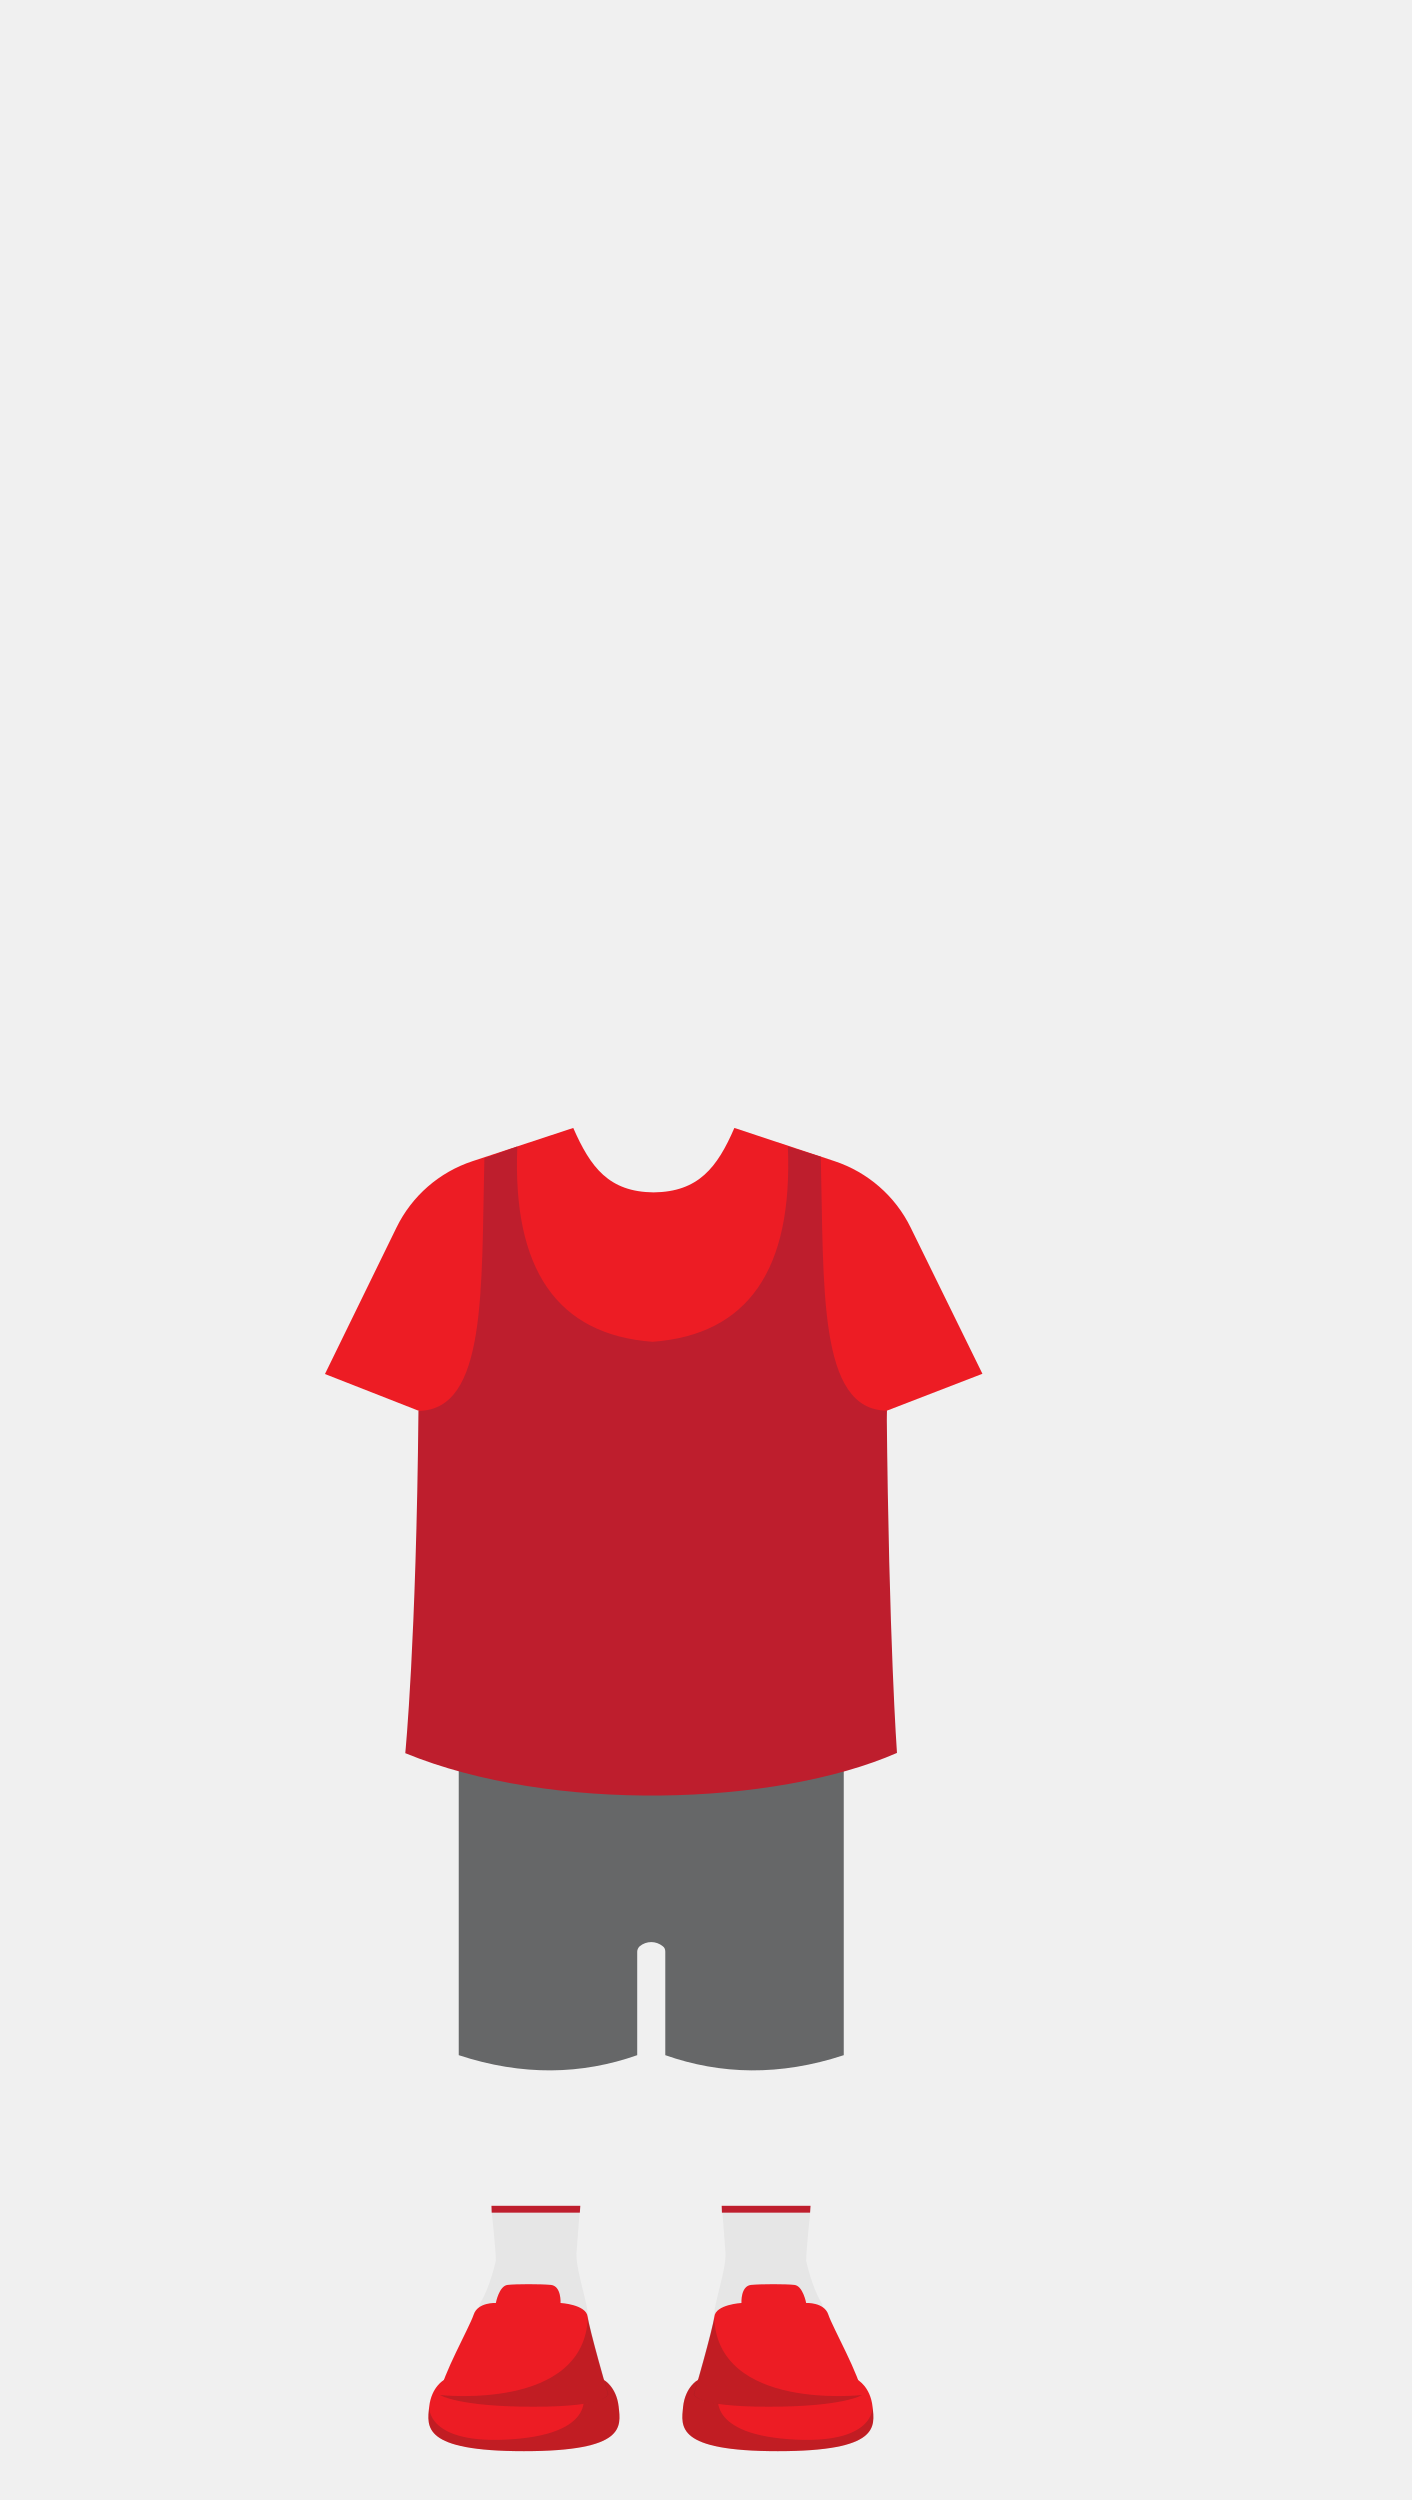
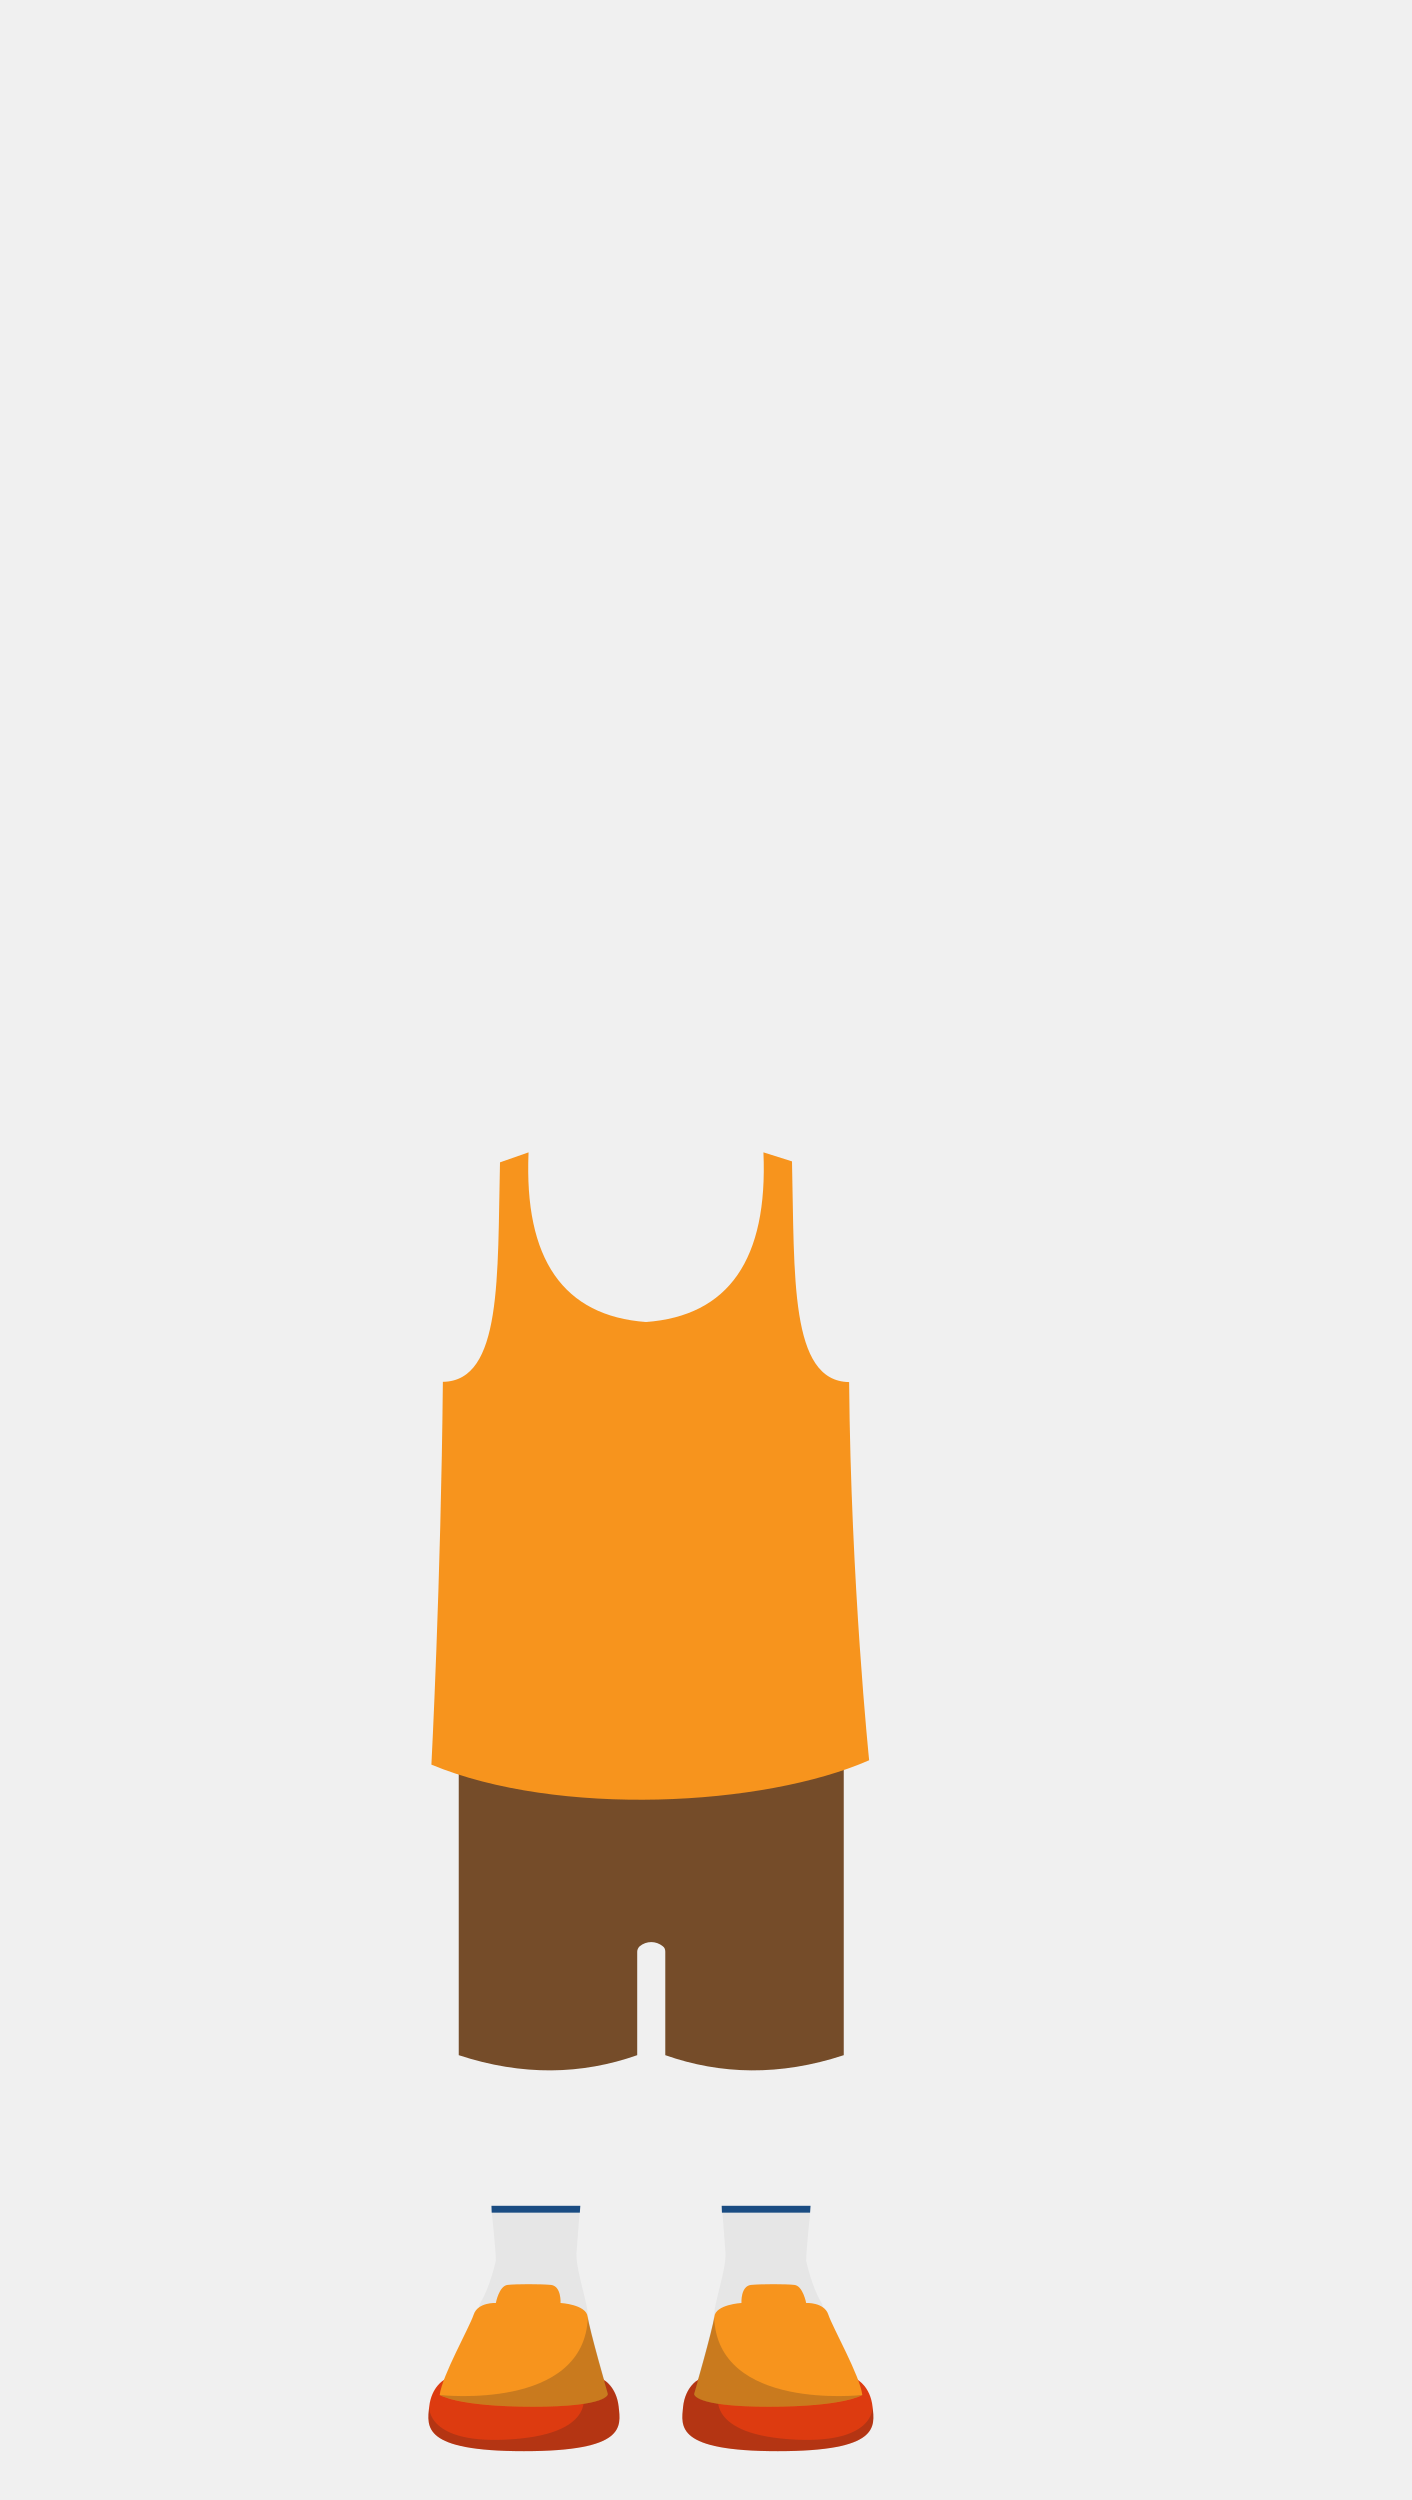
- <svg xmlns="http://www.w3.org/2000/svg" version="1.1" x="0px" y="0px" viewBox="0 0 578 1024" style="enable-background:new 0 0 578 1024;" xml:space="preserve">
+ <svg xmlns="http://www.w3.org/2000/svg" version="1.1" id="Layer_1" x="0px" y="0px" viewBox="0 0 578 1024" style="enable-background:new 0 0 578 1024;" xml:space="preserve">
  <style type="text/css">
	.st0{display:none;}
- 	.st1{fill:#754C29;}
+ 	.st1{display:inline;fill:#754C29;}
	.st2{display:inline;fill:#FBD3A8;}
- 	.st3{display:inline;opacity:0.35;fill:#F8A364;}
+ 	.st3{display:inline;opacity:0.35;fill:#F8A364;enable-background:new    ;}
	.st4{display:inline;}
	.st5{fill:#FBD3A8;}
	.st6{fill:#FBBD89;}
	.st7{fill:#603813;}
- 	.st8{display:inline;fill:#F8A364;}
- 	.st9{fill:#4D4E4E;}
- 	.st10{fill:#FFFFFF;}
- 	.st11{fill:#F8A364;}
- 	.st12{display:inline;fill:#EF8971;}
- 	.st13{display:inline;fill:#4D4E4E;}
- 	.st14{display:inline;fill:#F15A29;}
- 	.st15{display:inline;fill:#F7941D;}
- 	.st16{display:inline;fill:#333333;}
- 	.st17{fill:#E6E6E6;}
- 	.st18{fill:#ED1C24;}
- 	.st19{opacity:0.22;fill:#231F20;}
- 	.st20{fill:#BE1E2D;}
- 	.st21{fill:#666768;}
+ 	.st8{fill:#F15A29;}
+ 	.st9{fill:#F7941D;}
+ 	.st10{display:inline;fill:#333333;}
+ 	.st11{fill:#E6E6E6;}
+ 	.st12{fill:#DD3B10;}
+ 	.st13{opacity:0.22;fill:#231F20;enable-background:new    ;}
+ 	.st14{fill:#1A4C82;}
+ 	.st15{fill:#754C29;}
+ 	.st16{fill:#F8A364;}
+ 	.st17{fill:#4D4E4E;}
+ 	.st18{fill:#FFFFFF;}
+ 	.st19{fill:#EF8971;}
+ 	.st20{display:inline;fill:#F7941D;}
+ 	.st21{display:inline;fill:#707376;}
+ 	.st22{display:inline;fill:#F15A29;}
</style>
-   <g id="Layer_1" class="st0">
-     <path class="st1" d="M279.1,709.2h-4.8h-87.1l8.1,175.3c0.1,1.6,1,3,2.4,3.7c12.8,6.6,48,8.9,62.5,0c1.2-0.8,2-2.1,2.1-3.5   l5.4-101.5c0.1-2,1.2-3.8,3-4.9l0.1-0.1c3.8-2.2,8.4-2.2,12.2,0.1l0,0c1.7,1,2.8,2.8,2.9,4.8l5.4,101.6c0.1,1.4,0.9,2.8,2.1,3.5   c14.5,8.9,49.7,6.6,62.5,0c1.4-0.7,2.3-2.1,2.4-3.7l8.1-175.3H279.1z" />
-     <path class="st2" d="M374.1,709.8l4.6-19.7l0,0c0-5.8-0.3-11.6-1.1-17.3c-5.2-41-18.1-91.2-31.6-130.3c-3.2-9.3-5.2-19-6-28.8   l-0.3-4.5c-0.8-10.9,9.8-19,20.1-15.4h0c6,2.1,10.4,7.1,11.9,13.2c11,45.9,26.1,140.1,28.7,164c0.6,5.3,0.8,10.7,0.8,16.1v0   c1.5,16.3,6.6,30.7,5.7,40.6c-0.2,2.1-1.1,4-2.7,5.5l-6.1,5.9c-1.2,5-4,8-9.9,7.1c-2.3,3.6-4.5,6.7-6.6,7.5   c-0.6,0.3-1.3-0.2-1.2-0.8c0.8-5.9,4.3-34.3,3-34.5c-4.2-0.5-4.5,15.8-7.9,15.4c-2.7-0.3-2.3-14.8-2.1-20.1   C373.7,712.3,373.8,711.1,374.1,709.8z" />
-     <path class="st2" d="M159.6,709.8l-4.6-19.7l0,0c0-5.8,0.3-11.6,1.1-17.3c5.2-41,18.1-91.2,31.6-130.3c3.2-9.3,5.2-19,6-28.8   l0.3-4.5c0.8-10.9-9.8-19-20.1-15.4h0c-6,2.1-10.4,7.1-11.9,13.2c-11,45.9-26.1,140.1-28.7,164c-0.6,5.3-0.8,10.7-0.8,16.1v0   c-1.5,16.3-6.6,30.7-5.7,40.6c0.2,2.1,1.1,4,2.7,5.5l6.1,5.9c1.2,5,4,8,9.9,7.1c2.3,3.6,4.5,6.7,6.6,7.5c0.6,0.3,1.3-0.2,1.2-0.8   c-0.8-5.9-4.3-34.3-3-34.5c4.2-0.5,4.5,15.8,7.9,15.4c2.7-0.3,2.3-14.8,2.1-20.1C160,712.3,159.9,711.1,159.6,709.8z" />
+   <g id="Layer_1_00000129926307878039593060000011547952637805221052_" class="st0">
+     <path class="st1" d="M279.1,709.2h-4.8h-87.1l8.1,175.3c0.1,1.6,1,3,2.4,3.7c12.8,6.6,48,8.9,62.5,0c1.2-0.8,2-2.1,2.1-3.5   l5.4-101.5c0.1-2,1.2-3.8,3-4.9l0.1-0.1c3.8-2.2,8.4-2.2,12.2,0.1l0,0c1.7,1,2.8,2.8,2.9,4.8l5.4,101.6c0.1,1.4,0.9,2.8,2.1,3.5   c14.5,8.9,49.7,6.6,62.5,0c1.4-0.7,2.3-2.1,2.4-3.7l8.1-175.3L279.1,709.2L279.1,709.2z" />
+     <path class="st2" d="M374.1,709.8l4.6-19.7l0,0c0-5.8-0.3-11.6-1.1-17.3c-5.2-41-18.1-91.2-31.6-130.3c-3.2-9.3-5.2-19-6-28.8   l-0.3-4.5c-0.8-10.9,9.8-19,20.1-15.4l0,0c6,2.1,10.4,7.1,11.9,13.2c11,45.9,26.1,140.1,28.7,164c0.6,5.3,0.8,10.7,0.8,16.1l0,0   c1.5,16.3,6.6,30.7,5.7,40.6c-0.2,2.1-1.1,4-2.7,5.5l-6.1,5.9c-1.2,5-4,8-9.9,7.1c-2.3,3.6-4.5,6.7-6.6,7.5   c-0.6,0.3-1.3-0.2-1.2-0.8c0.8-5.9,4.3-34.3,3-34.5c-4.2-0.5-4.5,15.8-7.9,15.4c-2.7-0.3-2.3-14.8-2.1-20.1   C373.7,712.3,373.8,711.1,374.1,709.8z" />
+     <path class="st2" d="M159.6,709.8l-4.6-19.7l0,0c0-5.8,0.3-11.6,1.1-17.3c5.2-41,18.1-91.2,31.6-130.3c3.2-9.3,5.2-19,6-28.8   l0.3-4.5c0.8-10.9-9.8-19-20.1-15.4l0,0c-6,2.1-10.4,7.1-11.9,13.2c-11,45.9-26.1,140.1-28.7,164c-0.6,5.3-0.8,10.7-0.8,16.1l0,0   c-1.5,16.3-6.6,30.7-5.7,40.6c0.2,2.1,1.1,4,2.7,5.5l6.1,5.9c1.2,5,4,8,9.9,7.1c2.3,3.6,4.5,6.7,6.6,7.5c0.6,0.3,1.3-0.2,1.2-0.8   c-0.8-5.9-4.3-34.3-3-34.5c4.2-0.5,4.5,15.8,7.9,15.4c2.7-0.3,2.3-14.8,2.1-20.1C160,712.3,159.9,711.1,159.6,709.8z" />
    <path class="st2" d="M297.2,424.3h-27.9h-4.2h-27.9c0.5,24.3-2.9,39.6-6.5,49.2c-1.3,3.6-0.3,7.7,2.6,10.2   c13.1,11.7,52.2,15.9,68.1-1.3c2.4-2.6,3.1-6.3,1.9-9.6C300,463.3,296.7,448.1,297.2,424.3z" />
    <path class="st3" d="M239.2,427.6l56.5,0.4l1,16.5c-9,13.2-52.4,12.7-59.1-0.6L239.2,427.6z" />
    <g class="st4">
      <path class="st5" d="M135.6,361.5c-25.8,0-42.3-34.4-34.3-56.5c1.9-5.4,5.8-9.9,11-12.2c9.3-4,17.8,0.9,23.3,4.6V361.5z" />
      <path class="st6" d="M126.6,347.5c-16.1-3.4-23.2-42.6-3.1-40.1l11.4,1.3V349L126.6,347.5z" />
-       <path class="st7" d="M134.4,310.4c-2.6-0.9-5.2-1.8-7.9-2.2c-2.7-0.4-5.4-0.5-7.9,0.4c-2.5,0.9-4.5,2.8-5.6,5.3    c-1.1,2.5-1.6,5.3-1.8,8.2c-0.1-2.8,0.1-5.7,1-8.5c0.9-2.8,3-5.3,5.8-6.6c2.8-1.3,5.9-1.5,8.8-1.4c3,0.2,5.8,0.8,8.6,1.5    L134.4,310.4z" />
+       <path class="st7" d="M134.4,310.4c-2.6-0.9-5.2-1.8-7.9-2.2c-2.7-0.4-5.4-0.5-7.9,0.4s-4.5,2.8-5.6,5.3s-1.6,5.3-1.8,8.2    c-0.1-2.8,0.1-5.7,1-8.5s3-5.3,5.8-6.6c2.8-1.3,5.9-1.5,8.8-1.4c3,0.2,5.8,0.8,8.6,1.5L134.4,310.4z" />
    </g>
    <g class="st4">
      <path class="st5" d="M399.8,361.5c25.8,0,42.3-34.4,34.3-56.5c-1.9-5.4-5.8-9.9-11-12.2c-9.3-4-17.8,0.9-23.3,4.6V361.5z" />
      <path class="st6" d="M408.8,347.5c16.1-3.4,23.2-42.6,3.1-40.1l-11.4,1.3V349L408.8,347.5z" />
      <path class="st7" d="M400,307.1c2.8-0.7,5.7-1.3,8.6-1.5c2.9-0.1,6,0,8.8,1.4c2.8,1.3,4.9,3.8,5.8,6.6c0.9,2.8,1.1,5.7,1,8.5    c-0.2-2.8-0.6-5.6-1.8-8.2c-1.1-2.5-3.2-4.5-5.6-5.3c-2.5-0.9-5.2-0.8-7.9-0.4c-2.7,0.5-5.3,1.3-7.9,2.2L400,307.1z" />
    </g>
    <path class="st2" d="M410.7,229.5C388,138,330.9,118.7,276,115c-7.2-0.5-14.3-0.4-21.3,0.3c-69.3,6.2-123.6,62-130.3,131.3   C113.1,365.3,150.3,440,266.8,442.8h3.6C392.3,439.8,442,355.4,410.7,229.5z" />
-     <path class="st8" d="M265.9,345.4c0.6,0.1,1.1,0,1.7-0.2c10.2-3,11.6,8.4,3.5,9.5c-7.8,0.7-11.9-1.9-14.4-5.3   c-1.4-1.9-0.3-4.6,2-4.9C260.6,344.1,263.3,344.8,265.9,345.4z" />
    <g class="st4">
-       <ellipse class="st9" cx="213.2" cy="308.4" rx="11.7" ry="18.7" />
-       <ellipse class="st10" cx="214.4" cy="300.9" rx="5.2" ry="6.5" />
-     </g>
-     <g class="st4">
-       <ellipse class="st9" cx="320.2" cy="308.4" rx="11.7" ry="18.7" />
-       <ellipse class="st10" cx="319" cy="300.9" rx="5.2" ry="6.5" />
-     </g>
-     <g class="st4">
-       <path class="st11" d="M233.5,380.6c5.8,1.2,11.5,2.3,17.2,3.2c5.7,0.8,11.3,1.3,17,1.4c5.7,0.1,11.3-0.3,17-1.1    c5.7-0.8,11.3-1.9,17.2-3.1c-5,3.2-10.6,5.5-16.4,7.1c-5.8,1.6-11.8,2.3-17.9,2.3c-6-0.1-12-0.9-17.8-2.6    C244.1,386.1,238.6,383.7,233.5,380.6z" />
-       <path class="st11" d="M251.6,396.5c2.9,0.1,5.7,0.3,8.4,0.5c2.8,0.2,5.5,0.3,8.2,0.4c2.7,0.1,5.5,0.1,8.2,0.1c2.8,0,5.5-0.1,8.4,0    c-2.6,1.3-5.3,2.2-8.2,2.7c-2.8,0.5-5.7,0.8-8.6,0.7c-2.9-0.1-5.8-0.5-8.5-1.2C256.9,399,254.2,398,251.6,396.5z" />
-     </g>
-     <circle class="st12" cx="188.1" cy="359.7" r="20.4" />
-     <circle class="st12" cx="354.4" cy="359.7" r="20.4" />
-     <path class="st13" d="M315,278.6c-10,0.2-13.8-9.4-6.8-15.3c2.9-2.4,6.9-3,10.7-2.6c10.4,1.1,16.9,4.8,18,11.9   c0.4,2.6-0.3,5.3-2.2,7c-3.7,3.4-9.4,2.1-15.6-0.4C317.7,278.7,316.4,278.6,315,278.6z" />
-     <path class="st13" d="M214.8,278.6c10,0.2,13.8-9.4,6.8-15.3c-2.9-2.4-6.9-3-10.7-2.6c-10.4,1.1-16.9,4.8-18,11.9   c-0.4,2.6,0.3,5.3,2.2,7c3.7,3.4,9.4,2.1,15.6-0.4C212.1,278.7,213.4,278.6,214.8,278.6z" />
-     <g>
-       <path class="st14" d="M382.9,497.3c-6.2-12.6-17.1-22.2-30.5-26.5l-40-13.2c-6.9,15.8-14.4,25.6-32.3,25.8    c-17.9-0.2-25.2-10-32.1-25.8l-40.2,13.2c-13.3,4.4-24.3,13.9-30.5,26.5l-28.6,58.5l37.5,14.7l14,136.7h75.9h7.8H360l13.3-136.7    l38.2-14.7L382.9,497.3z" />
-       <path class="st15" d="M377.4,707.3c0,0-3.2-44.3-4.1-136.7c-27.4-0.3-25-48.9-26.3-101.5l-13.2-4.1c2.1,49.3-16,75.2-54,78.1    c-38-2.8-56.1-28.8-54-78.1l-13.2,4.6c-1.3,52.6,1.1,100.7-26.3,101c-0.9,92.5-5.3,136.7-5.3,136.7    C239.4,731.4,328.7,728.5,377.4,707.3z" />
+       <path class="st8" d="M382.9,497.3c-6.2-12.6-17.1-22.2-30.5-26.5l-40-13.2c-6.9,15.8-14.4,25.6-32.3,25.8    c-17.9-0.2-25.2-10-32.1-25.8l-40.2,13.2c-13.3,4.4-24.3,13.9-30.5,26.5l-28.6,58.5l37.5,14.7l14,136.7h75.9h7.8H360l13.3-136.7    l38.2-14.7L382.9,497.3z" />
+       <path class="st9" d="M377.4,707.3c0,0-3.2-44.3-4.1-136.7c-27.4-0.3-25-48.9-26.3-101.5l-13.2-4.1c2.1,49.3-16,75.2-54,78.1    c-38-2.8-56.1-28.8-54-78.1l-13.2,4.6c-1.3,52.6,1.1,100.7-26.3,101c-0.9,92.5-5.3,136.7-5.3,136.7    C239.4,731.4,328.7,728.5,377.4,707.3z" />
    </g>
    <polygon class="st2" points="339,715 195,715 185,512 349,512  " />
    <ellipse class="st2" cx="267" cy="507.5" rx="104" ry="36.5" />
    <path class="st2" d="M205,943l29,1l12.5-170.3h-56.6C196.6,849.4,205,943,205,943z" />
    <path class="st2" d="M247,982c0,8.3-14.1,15-31.5,15s-31.5-6.7-31.5-15s13-49,33-49C238,933,247,973.7,247,982z" />
    <path class="st2" d="M328.2,943l-29,1l-12.5-170.3h56.6C336.7,849.4,328.2,943,328.2,943z" />
    <path class="st2" d="M286.2,982c0,8.3,14.1,15,31.5,15s31.5-6.7,31.5-15s-13-49-33-49C295.2,933,286.2,973.7,286.2,982z" />
-     <polygon class="st15" points="344,774 190,774 195,715 339,715  " />
  </g>
-   <g id="Layer_2" class="st0">
-     <path class="st16" d="M230.9,160.7c-109-1.6-75,126.3-102.4,186.9c-67.9-156-54.2-268,72.3-282.9c61.7-106.7,149,33.5,242,4.6   c-1.2,7.9-5.6,14-11.1,19.7c-0.3,0.3-0.1,0.9,0.4,0.8c10.3-1,19.1-5.2,25.9-12.9c0,12.1-5.9,20.5-16.4,26c-0.4,0.2-0.3,0.9,0.2,0.9   c8.1,0.5,15.8-1.6,22.9-6.8c-1.2,7-5.7,11.9-11,15.9c-0.3,0.3-0.2,0.8,0.2,0.8c32.2,5.8,42.7,27.6,32.6,60.6   c-10.3,56.5-22.9,105.6-79.8,172.7c0.4-41.9-1-80.9-7.5-112c-0.7-3.4-3.6-5.9-7.1-6.1c-78.3-4.4-127.3-26.1-154.9-64.9   C235.6,162,233.3,160.8,230.9,160.7z" />
+   <g id="Layer_2_00000127735338074109568530000018210466644044233895_" class="st0">
+     <path class="st10" d="M230.9,160.7c-109-1.6-75,126.3-102.4,186.9c-67.9-156-54.2-268,72.3-282.9c61.7-106.7,149,33.5,242,4.6   c-1.2,7.9-5.6,14-11.1,19.7c-0.3,0.3-0.1,0.9,0.4,0.8c10.3-1,19.1-5.2,25.9-12.9c0,12.1-5.9,20.5-16.4,26c-0.4,0.2-0.3,0.9,0.2,0.9   c8.1,0.5,15.8-1.6,22.9-6.8c-1.2,7-5.7,11.9-11,15.9c-0.3,0.3-0.2,0.8,0.2,0.8c32.2,5.8,42.7,27.6,32.6,60.6   c-10.3,56.5-22.9,105.6-79.8,172.7c0.4-41.9-1-80.9-7.5-112c-0.7-3.4-3.6-5.9-7.1-6.1c-78.3-4.4-127.3-26.1-154.9-64.9   C235.6,162,233.3,160.8,230.9,160.7z" />
  </g>
  <g id="Layer_3">
+     <path class="st11" d="M236.1,923.3l1.4-18.5l-36.2,0.1c0,0,1.8,16.6,1.8,21c0,0-2.2,10.4-6.1,16.9c-3.9,6.5,7.2,13.1,21.5,13.1   s21.8-2.7,22.2-7.1C241.2,944.6,236.1,931,236.1,923.3z" />
+     <path class="st12" d="M253.4,985.8c-0.9-8.2-6.1-11-6.1-11c0-1.9-32.7,0-32.7,0s-32.7-1.9-32.7,0c0,0-5.2,2.8-6.1,11   c-0.9,8.2-3,18.2,38.8,18.2S254.3,994,253.4,985.8z" />
+     <path class="st13" d="M214.6,1004c41.8,0,39.7-10,38.8-18.2c-0.7-6.5-4-9.6-5.4-10.6l-9.4,4.2c0,0,7.1,17.1-28.5,19.7   c-35.6,2.6-34.3-13.3-34.3-13.3C175,994,172.8,1004,214.6,1004z" />
+     <path class="st9" d="M229.6,943.3c0,0,0.4-6.9-3.9-7.4c-4.3-0.4-14.3-0.4-17.8,0s-4.8,7.4-4.8,7.4s-7.4-0.4-9.1,4.8   c-1.7,5.2-13,25.1-13.9,32.9c0,0,7.3,4.8,38.3,4.8s30.6-5.2,30.6-5.2s-7.7-26.6-8.3-31.7C240.1,943.9,229.6,943.3,229.6,943.3z" />
+     <path class="st13" d="M249.1,980.6c0,0-7.7-26.6-8.3-31.7c-1.2,38.8-60.6,32.1-60.6,32.1s7.3,4.8,38.3,4.8   C249.5,985.8,249.1,980.6,249.1,980.6z" />
    <g>
-       <path class="st17" d="M236.1,923.3l1.4-18.5l-36.2,0.1c0,0,1.8,16.6,1.8,21c0,0-2.2,10.4-6.1,16.9c-3.9,6.5,7.2,13.1,21.5,13.1    c14.3,0,21.8-2.7,22.2-7.1C241.2,944.6,236.1,931,236.1,923.3z" />
-       <path class="st18" d="M253.4,985.8c-0.9-8.2-6.1-11-6.1-11c0-1.9-32.7,0-32.7,0s-32.7-1.9-32.7,0c0,0-5.2,2.8-6.1,11    c-0.9,8.2-3,18.2,38.8,18.2C256.4,1004,254.3,994,253.4,985.8z" />
-       <path class="st19" d="M214.6,1004c41.8,0,39.7-10,38.8-18.2c-0.7-6.5-4-9.6-5.4-10.6l-9.4,4.2c0,0,7.1,17.1-28.5,19.7    c-35.6,2.6-34.3-13.3-34.3-13.3C175,994,172.8,1004,214.6,1004z" />
-       <path class="st18" d="M229.6,943.3c0,0,0.4-6.9-3.9-7.4c-4.3-0.4-14.3-0.4-17.8,0c-3.5,0.4-4.8,7.4-4.8,7.4s-7.4-0.4-9.1,4.8    c-1.7,5.2-13,25.1-13.9,32.9c0,0,7.3,4.8,38.3,4.8c31,0,30.6-5.2,30.6-5.2s-7.7-26.6-8.3-31.7    C240.1,943.9,229.6,943.3,229.6,943.3z" />
-       <path class="st19" d="M249.1,980.6c0,0-7.7-26.6-8.3-31.7c-1.2,38.8-60.6,32.1-60.6,32.1s7.3,4.8,38.3,4.8    C249.5,985.8,249.1,980.6,249.1,980.6z" />
+       <polygon class="st14" points="237.5,906.3 201.4,906.3 201.3,903.5 237.7,903.5   " />
+     </g>
+     <path class="st11" d="M297.2,923.3l-1.4-18.5L332,905c0,0-1.8,16.6-1.8,21c0,0,2.2,10.4,6.1,16.9s-7.2,13.1-21.5,13.1   s-21.8-2.7-22.2-7.1C292,944.6,297.2,931,297.2,923.3z" />
+     <path class="st12" d="M279.8,985.8c0.9-8.2,6.1-11,6.1-11c0-1.9,32.7,0,32.7,0s32.7-1.9,32.7,0c0,0,5.2,2.8,6.1,11   s3,18.2-38.8,18.2C276.8,1004,279,994,279.8,985.8z" />
+     <path class="st13" d="M318.6,1004c-41.8,0-39.7-10-38.8-18.2c0.7-6.5,4-9.6,5.4-10.6l9.4,4.2c0,0-7.1,17.1,28.5,19.7   c35.6,2.6,34.3-13.3,34.3-13.3C358.3,994,360.4,1004,318.6,1004z" />
+     <path class="st9" d="M303.7,943.3c0,0-0.4-6.9,3.9-7.4c4.3-0.4,14.3-0.4,17.8,0s4.8,7.4,4.8,7.4s7.4-0.4,9.1,4.8s13,25.1,13.9,32.9   c0,0-7.3,4.8-38.3,4.8s-30.6-5.2-30.6-5.2s7.7-26.6,8.3-31.7C293.1,943.9,303.7,943.3,303.7,943.3z" />
+     <path class="st13" d="M284.2,980.6c0,0,7.7-26.6,8.3-31.7c1.2,38.8,60.6,32.1,60.6,32.1s-7.3,4.8-38.3,4.8   C283.7,985.8,284.2,980.6,284.2,980.6z" />
+     <g>
+       <polygon class="st14" points="295.7,906.3 331.8,906.3 332,903.5 295.6,903.5   " />
+     </g>
+   </g>
+   <path class="st15" d="M271,715h-8.5h-74.6v126.8c26.1,8.6,50.4,8,73.1,0v-42.4c0-0.8,0.4-1.6,1-2.2l0,0c2.8-2.3,6.7-2.3,9.5,0l0,0  c0.7,0.5,1,1.3,1,2.2v42.4c22.7,8,47,8.6,73.1,0V715H271z" />
+   <g id="Layer_5" class="st0">
+     <g class="st4">
+       <path class="st16" d="M265.9,345.4c0.6,0.1,1.1,0,1.7-0.2c10.2-3,11.6,8.4,3.5,9.5c-7.8,0.7-11.9-1.9-14.4-5.3    c-1.4-1.9-0.3-4.6,2-4.9C260.6,344.1,263.3,344.8,265.9,345.4z" />
      <g>
-         <polygon class="st20" points="237.5,906.3 201.4,906.3 201.3,903.5 237.7,903.5    " />
+         <g>
+           <ellipse class="st17" cx="213.2" cy="308.4" rx="11.7" ry="18.7" />
+           <ellipse class="st18" cx="214.4" cy="300.9" rx="5.2" ry="6.5" />
+         </g>
+         <g>
+           <ellipse class="st17" cx="320.2" cy="308.4" rx="11.7" ry="18.7" />
+           <ellipse class="st18" cx="319" cy="300.9" rx="5.2" ry="6.5" />
+         </g>
+       </g>
+       <g>
+         <path class="st16" d="M233.5,380.6c5.8,1.2,11.5,2.3,17.2,3.2c5.7,0.8,11.3,1.3,17,1.4s11.3-0.3,17-1.1     c5.7-0.8,11.3-1.9,17.2-3.1c-5,3.2-10.6,5.5-16.4,7.1s-11.8,2.3-17.9,2.3c-6-0.1-12-0.9-17.8-2.6     C244.1,386.1,238.6,383.7,233.5,380.6z" />
+         <path class="st16" d="M251.6,396.5c2.9,0.1,5.7,0.3,8.4,0.5c2.8,0.2,5.5,0.3,8.2,0.4s5.5,0.1,8.2,0.1c2.8,0,5.5-0.1,8.4,0     c-2.6,1.3-5.3,2.2-8.2,2.7c-2.8,0.5-5.7,0.8-8.6,0.7c-2.9-0.1-5.8-0.5-8.5-1.2C256.9,399,254.2,398,251.6,396.5z" />
+       </g>
+       <circle class="st19" cx="188.1" cy="359.7" r="20.4" />
+       <circle class="st19" cx="354.4" cy="359.7" r="20.4" />
+       <g>
+         <path class="st17" d="M315,278.6c-10,0.2-13.8-9.4-6.8-15.3c2.9-2.4,6.9-3,10.7-2.6c10.4,1.1,16.9,4.8,18,11.9     c0.4,2.6-0.3,5.3-2.2,7c-3.7,3.4-9.4,2.1-15.6-0.4C317.7,278.7,316.4,278.6,315,278.6z" />
+         <path class="st17" d="M214.8,278.6c10,0.2,13.8-9.4,6.8-15.3c-2.9-2.4-6.9-3-10.7-2.6c-10.4,1.1-16.9,4.8-18,11.9     c-0.4,2.6,0.3,5.3,2.2,7c3.7,3.4,9.4,2.1,15.6-0.4C212.1,278.7,213.4,278.6,214.8,278.6z" />
      </g>
    </g>
-     <g>
-       <path class="st17" d="M297.2,923.3l-1.4-18.5L332,905c0,0-1.8,16.6-1.8,21c0,0,2.2,10.4,6.1,16.9c3.9,6.5-7.2,13.1-21.5,13.1    c-14.3,0-21.8-2.7-22.2-7.1C292,944.6,297.2,931,297.2,923.3z" />
-       <path class="st18" d="M279.8,985.8c0.9-8.2,6.1-11,6.1-11c0-1.9,32.7,0,32.7,0s32.7-1.9,32.7,0c0,0,5.2,2.8,6.1,11    c0.9,8.2,3,18.2-38.8,18.2C276.8,1004,279,994,279.8,985.8z" />
-       <path class="st19" d="M318.6,1004c-41.8,0-39.7-10-38.8-18.2c0.7-6.5,4-9.6,5.4-10.6l9.4,4.2c0,0-7.1,17.1,28.5,19.7    c35.6,2.6,34.3-13.3,34.3-13.3C358.3,994,360.4,1004,318.6,1004z" />
-       <path class="st18" d="M303.7,943.3c0,0-0.4-6.9,3.9-7.4c4.3-0.4,14.3-0.4,17.8,0c3.5,0.4,4.8,7.4,4.8,7.4s7.4-0.4,9.1,4.8    c1.7,5.2,13,25.1,13.9,32.9c0,0-7.3,4.8-38.3,4.8c-31,0-30.6-5.2-30.6-5.2s7.7-26.6,8.3-31.7C293.1,943.9,303.7,943.3,303.7,943.3    z" />
-       <path class="st19" d="M284.2,980.6c0,0,7.7-26.6,8.3-31.7c1.2,38.8,60.6,32.1,60.6,32.1s-7.3,4.8-38.3,4.8    C283.7,985.8,284.2,980.6,284.2,980.6z" />
+     <polygon class="st20" points="344,774 190,774 195,715 339,715  " />
+     <ellipse class="st21" cx="809.5" cy="882.4" rx="139.3" ry="46.7" />
+     <g class="st4">
+       <path class="st5" d="M759.1,841.1h25.6l7.9-117.5H749C754.1,782,759.1,841.1,759.1,841.1z" />
+       <path class="st18" d="M784.6,839l1.1-14.3l-27.9,0.1c0,0,1.4,12.8,1.4,16.2c0,0-1.7,8-4.7,13s5.6,10.1,16.6,10.1    s16.8-2.1,17.1-5.4C788.6,855.5,784.6,845,784.6,839z" />
+       <path class="st12" d="M798,887.3c-0.7-6.4-4.7-8.5-4.7-8.5c0-1.5-25.3,0-25.3,0s-25.3-1.5-25.3,0c0,0-4,2.1-4.7,8.5    s-2.3,14,29.9,14C800.3,901.3,798.7,893.6,798,887.3z" />
+       <path class="st13" d="M768.1,901.3c32.3,0,30.6-7.7,29.9-14c-0.5-5-3.1-7.4-4.2-8.2l-7.2,3.2c0,0,5.5,13.2-22,15.2    s-26.5-10.3-26.5-10.3C737.5,893.6,735.8,901.3,768.1,901.3z" />
+       <path class="st9" d="M779.6,854.5c0,0,0.3-5.4-3-5.7s-11-0.3-13.7,0s-3.7,5.7-3.7,5.7s-5.7-0.3-7,3.7s-10,19.4-10.7,25.4    c0,0,5.6,3.7,29.6,3.7c23.9,0,23.6-4,23.6-4s-5.9-20.5-6.4-24.4C787.8,854.9,779.6,854.5,779.6,854.5z" />
+       <path class="st13" d="M794.6,883.2c0,0-5.9-20.5-6.4-24.4c-0.9,30-46.8,24.8-46.8,24.8s5.6,3.7,29.6,3.7    C795,887.3,794.6,883.2,794.6,883.2z" />
      <g>
-         <polygon class="st20" points="295.7,906.3 331.8,906.3 332,903.5 295.6,903.5    " />
+         <polygon class="st12" points="785.7,825.9 757.9,825.9 757.7,823.7 785.8,823.7    " />
      </g>
    </g>
-   </g>
-   <g id="Layer_4">
-     <g>
-       <path class="st21" d="M271,715h-8.5h-74.6v126.8c26.1,8.6,50.4,8,73.1,0v-42.4c0-0.8,0.4-1.6,1-2.2h0c2.8-2.3,6.7-2.3,9.5,0l0,0    c0.7,0.5,1,1.3,1,2.2v42.4c22.7,8,47,8.6,73.1,0V715H271z" />
+     <g class="st4">
+       <path class="st5" d="M857.8,841.1h-25.6l-7.9-117.5H868C862.8,782,857.8,841.1,857.8,841.1z" />
+       <path class="st18" d="M832.3,839l-1.1-14.3l27.9,0.1c0,0-1.4,12.8-1.4,16.2c0,0,1.7,8,4.7,13s-5.6,10.1-16.6,10.1    s-16.8-2.1-17.1-5.4C828.4,855.5,832.3,845,832.3,839z" />
+       <path class="st12" d="M818.9,887.3c0.7-6.4,4.7-8.5,4.7-8.5c0-1.5,25.3,0,25.3,0s25.3-1.5,25.3,0c0,0,4,2.1,4.7,8.5    s2.3,14-29.9,14S818.3,893.6,818.9,887.3z" />
+       <path class="st13" d="M848.9,901.3c-32.3,0-30.6-7.7-29.9-14c0.5-5,3.1-7.4,4.2-8.2l7.2,3.2c0,0-5.5,13.2,22,15.2    s26.5-10.3,26.5-10.3C879.5,893.6,881.1,901.3,848.9,901.3z" />
+       <path class="st9" d="M837.3,854.5c0,0-0.3-5.4,3-5.7s11-0.3,13.7,0s3.7,5.7,3.7,5.7s5.7-0.3,7,3.7s10,19.4,10.7,25.4    c0,0-5.6,3.7-29.6,3.7c-23.9,0-23.6-4-23.6-4s5.9-20.5,6.4-24.4C829.2,854.9,837.3,854.5,837.3,854.5z" />
+       <path class="st13" d="M822.3,883.2c0,0,5.9-20.5,6.4-24.4c0.9,30,46.8,24.8,46.8,24.8s-5.6,3.7-29.6,3.7    C822,887.3,822.3,883.2,822.3,883.2z" />
      <g>
-         <path class="st18" d="M373,502.8c-6.3-12.9-17.6-22.7-31.2-27.2l-41-13.6c-7,16.2-14.7,26.2-33.1,26.4     c-18.3-0.2-25.8-10.2-32.9-26.4l-41.2,13.6c-13.7,4.5-24.9,14.3-31.2,27.2l-29.3,60l38.5,15.1L186,718h77.8h8h77.8l13.7-140.2     l39.1-15.1L373,502.8z" />
-         <path class="st20" d="M367.4,718c0,0-3.3-45.4-4.2-140.2c-28.1-0.3-25.7-50.1-27-104l-13.5-4.2c2.1,50.6-16.4,77.1-55.4,80     c-39-2.9-57.5-29.5-55.4-80l-13.5,4.8c-1.3,53.9,1.1,103.2-27,103.5c-0.9,94.8-5.4,140.2-5.4,140.2     C225.9,742.7,317.5,739.8,367.4,718z" />
+         <polygon class="st12" points="831.2,825.9 859,825.9 859.2,823.7 831.1,823.7    " />
      </g>
    </g>
+     <path class="st1" d="M810.1,673.9h-3.7h-67.2l6.3,135.3c0.1,1.2,0.8,2.3,1.8,2.9c9.9,5.1,37,6.9,48.2,0c1-0.6,1.6-1.6,1.6-2.7   l4.1-78.4c0.1-1.6,0.9-3,2.3-3.8h0.1c2.9-1.7,6.5-1.7,9.4,0l0,0c1.3,0.8,2.2,2.2,2.2,3.7l4.1,78.4c0.1,1.1,0.7,2.1,1.6,2.7   c11.2,6.9,38.3,5.1,48.2,0c1.1-0.6,1.8-1.6,1.8-2.9l6.3-135.3L810.1,673.9L810.1,673.9z" />
+     <path class="st2" d="M720.6,682.8l-3.6-15.2l0,0c0-4.5,0.3-8.9,0.8-13.4c4.5-35.4,12.1-68.9,23.8-100.2l-23.8-13.9   c-8.5,31.2-15.5,92.8-17.6,112.7c-0.4,4.1-0.6,8.3-0.6,12.4l0,0c-1.2,12.6-5.1,23.7-4.4,31.3c0.1,1.6,0.9,3.1,2.1,4.2l4.7,4.6   c0.9,3.9,3.1,6.2,7.6,5.5c1.8,2.8,3.4,5.1,5.1,5.8c0.5,0.2,1-0.1,1-0.6c-0.6-4.6-3.3-26.5-2.3-26.6c3.2-0.4,3.5,12.2,6.1,11.9   c2.1-0.3,1.8-11.4,1.6-15.5C721,684.7,720.8,683.8,720.6,682.8z" />
+     <path class="st2" d="M901.9,682.8l3.6-15.2l0,0c0-4.5-0.3-8.9-0.8-13.4c-4.5-35.4-12.1-68.9-23.8-100.2l23.8-13.9   c8.5,31.2,15.5,92.8,17.6,112.7c0.4,4.1,0.6,8.3,0.6,12.4l0,0c1.2,12.6,5.1,23.7,4.4,31.3c-0.1,1.6-0.9,3.1-2.1,4.2l-4.7,4.6   c-0.9,3.9-3.1,6.2-7.6,5.5c-1.8,2.8-3.4,5.1-5.1,5.8c-0.5,0.2-1-0.1-1-0.6c0.6-4.6,3.3-26.5,2.3-26.6c-3.2-0.4-3.5,12.2-6.1,11.9   c-2.1-0.3-1.8-11.4-1.6-15.5C901.6,684.7,901.7,683.8,901.9,682.8z" />
+     <path class="st2" d="M834.1,454h-21.5h-3.2h-21.5c0.4,18.8-2.2,30.6-5,38c-1,2.8-0.2,5.9,2,7.9c10.1,9,40.3,12.3,52.6-1   c1.8-2,2.4-4.8,1.5-7.4C836.2,484.1,833.7,472.4,834.1,454z" />
+     <path class="st22" d="M890.2,510.3c-4.8-9.7-13.2-17.1-23.5-20.5l-30.8-10.2c-5.3,12.2-11.1,19.8-24.9,19.9   c-13.8-0.1-19.5-7.7-24.8-19.9l-31,10.2c-10.3,3.4-18.8,10.8-23.5,20.5l-22.1,45.1l29,11.4l10.8,105.5h58.5h6h58.5l10.3-105.5   l29.5-11.4L890.2,510.3z" />
+     <path class="st20" d="M885.9,672.3c0,0-2.5-34.2-3.1-105.5c-21.1-0.3-19.3-37.7-20.3-78.3l-10.1-3.2c1.6,38.1-12.4,58.1-41.7,60.2   c-29.3-2.2-43.3-22.2-41.7-60.2l-10.1,3.6c-1,40.6,0.8,77.7-20.3,77.9c-0.7,71.3-4.1,105.5-4.1,105.5   C779.4,690.9,848.4,688.8,885.9,672.3z" />
  </g>
+   <path class="st9" d="M356,721c0,0-7.5-72.6-8.2-154.9c-24.4-0.3-22.3-43.5-23.4-90.4l-11.7-3.7c1.9,43.9-14.3,67-48.1,69.5  c-33.8-2.5-50-25.6-48.1-69.5l-11.7,4.1c-1.1,46.8,1,89.6-23.4,89.9c-0.8,82.3-4.7,156.8-4.7,156.8C228.5,744.3,312.7,740,356,721z" />
</svg>
